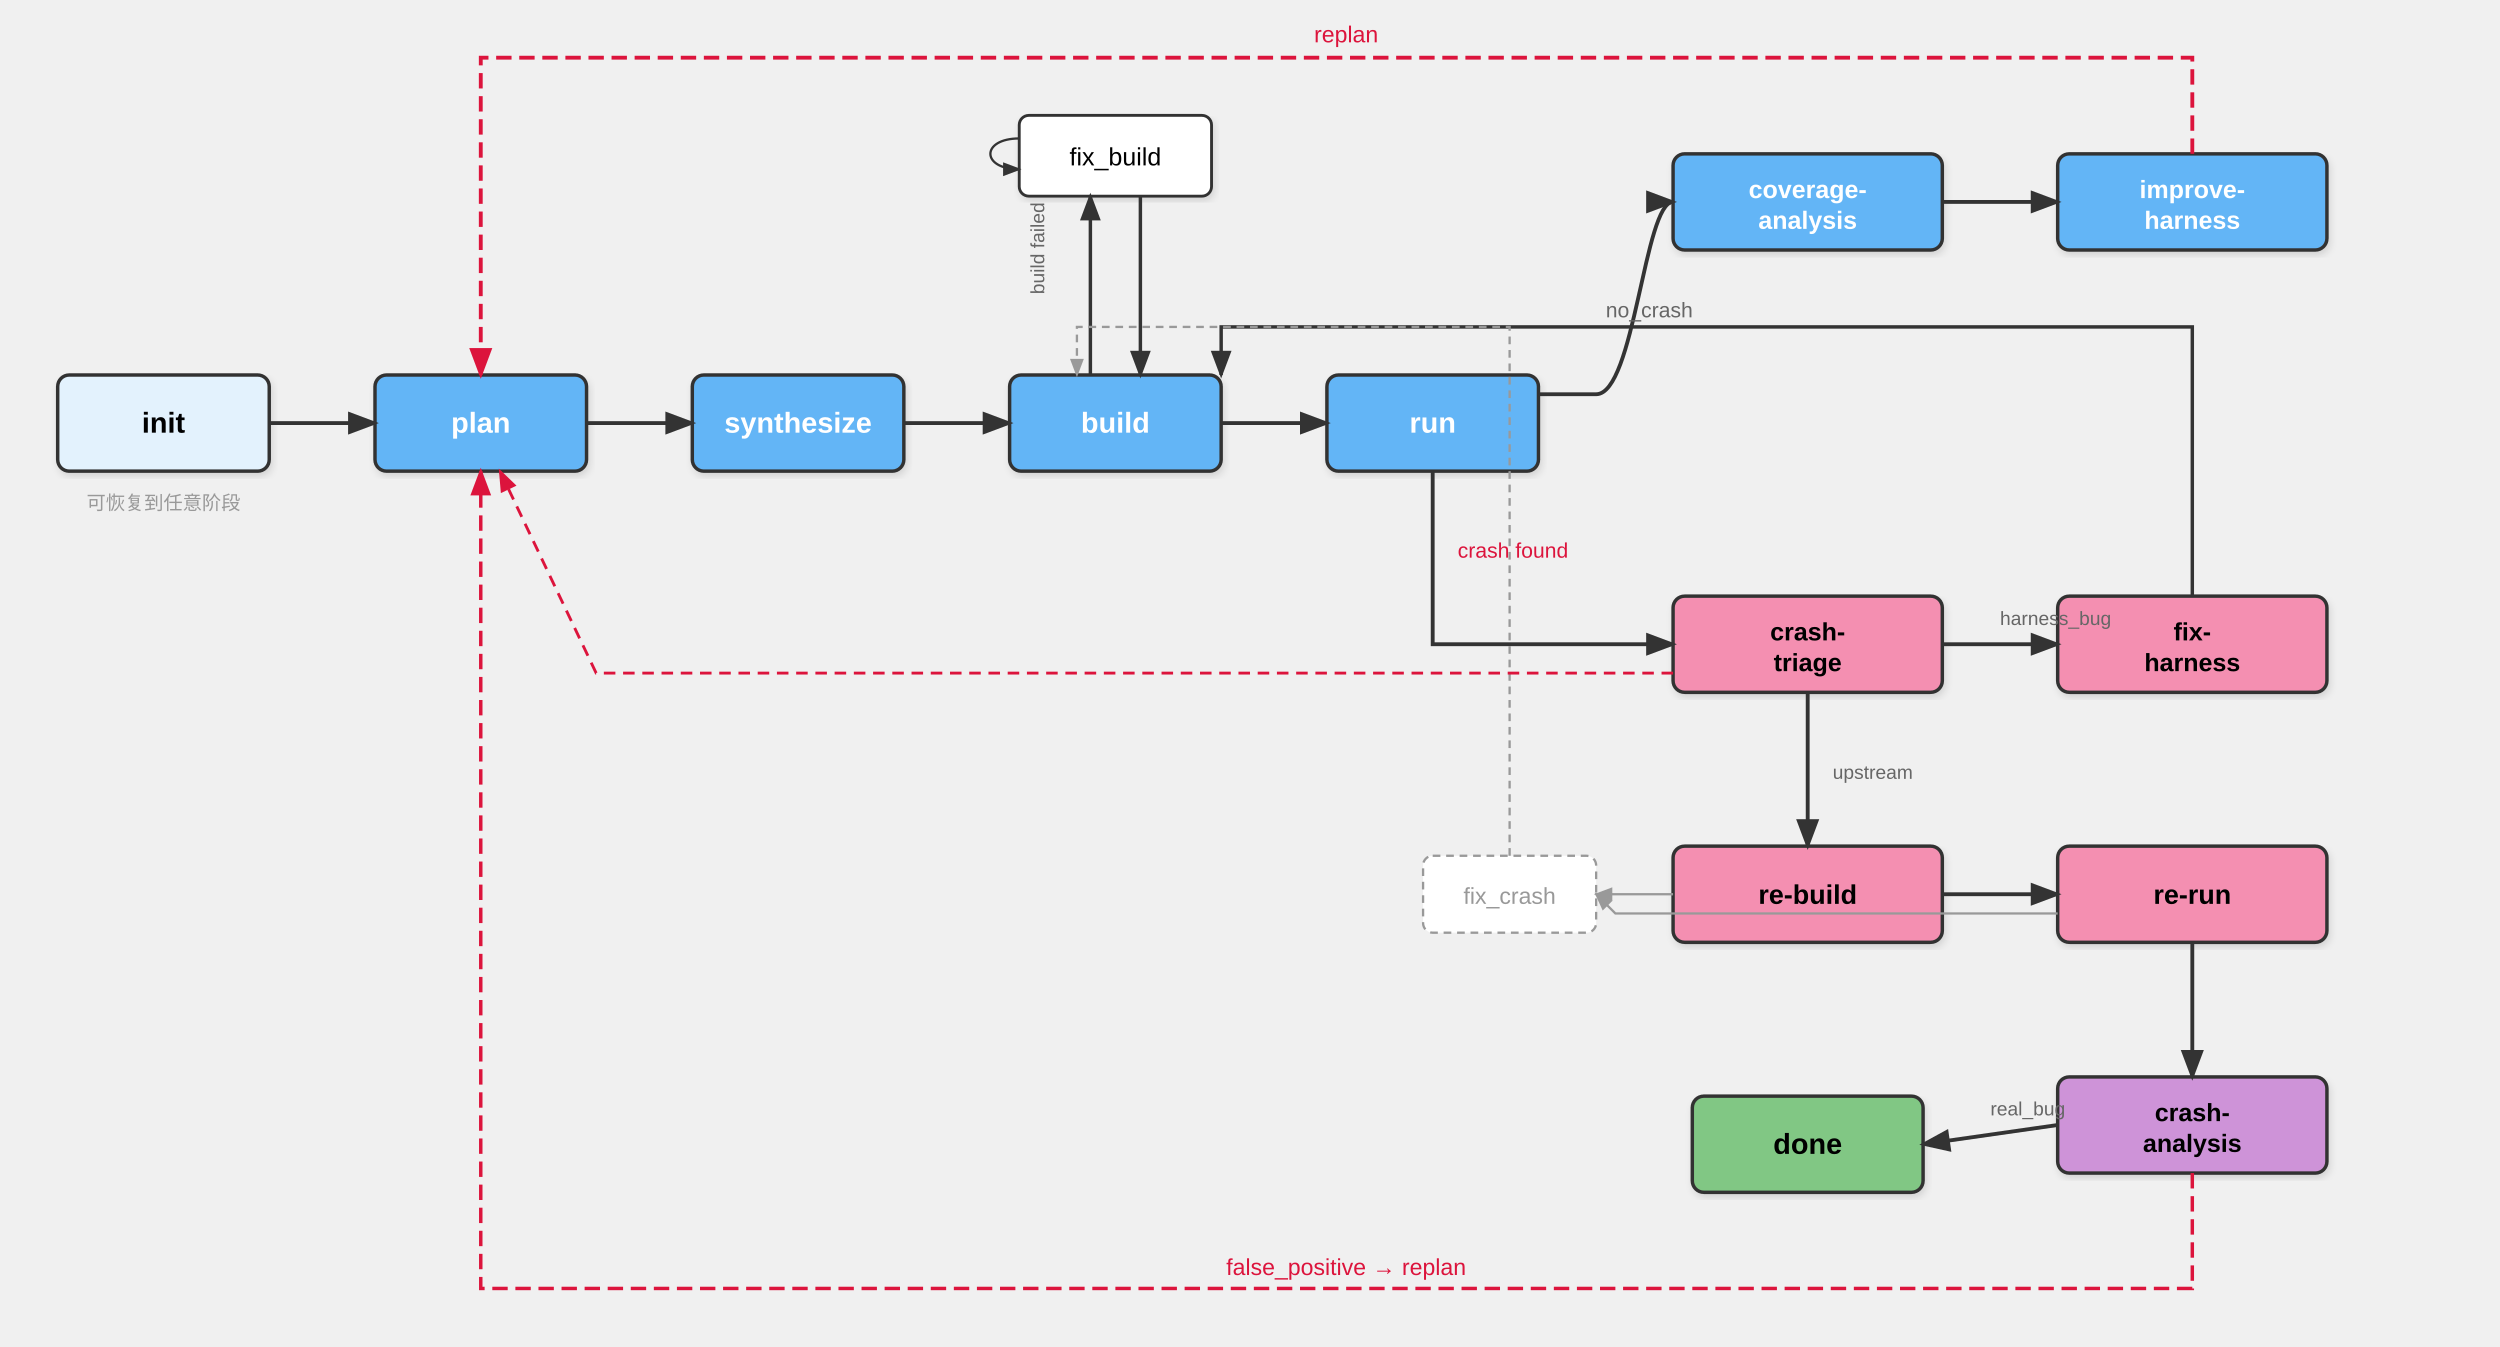
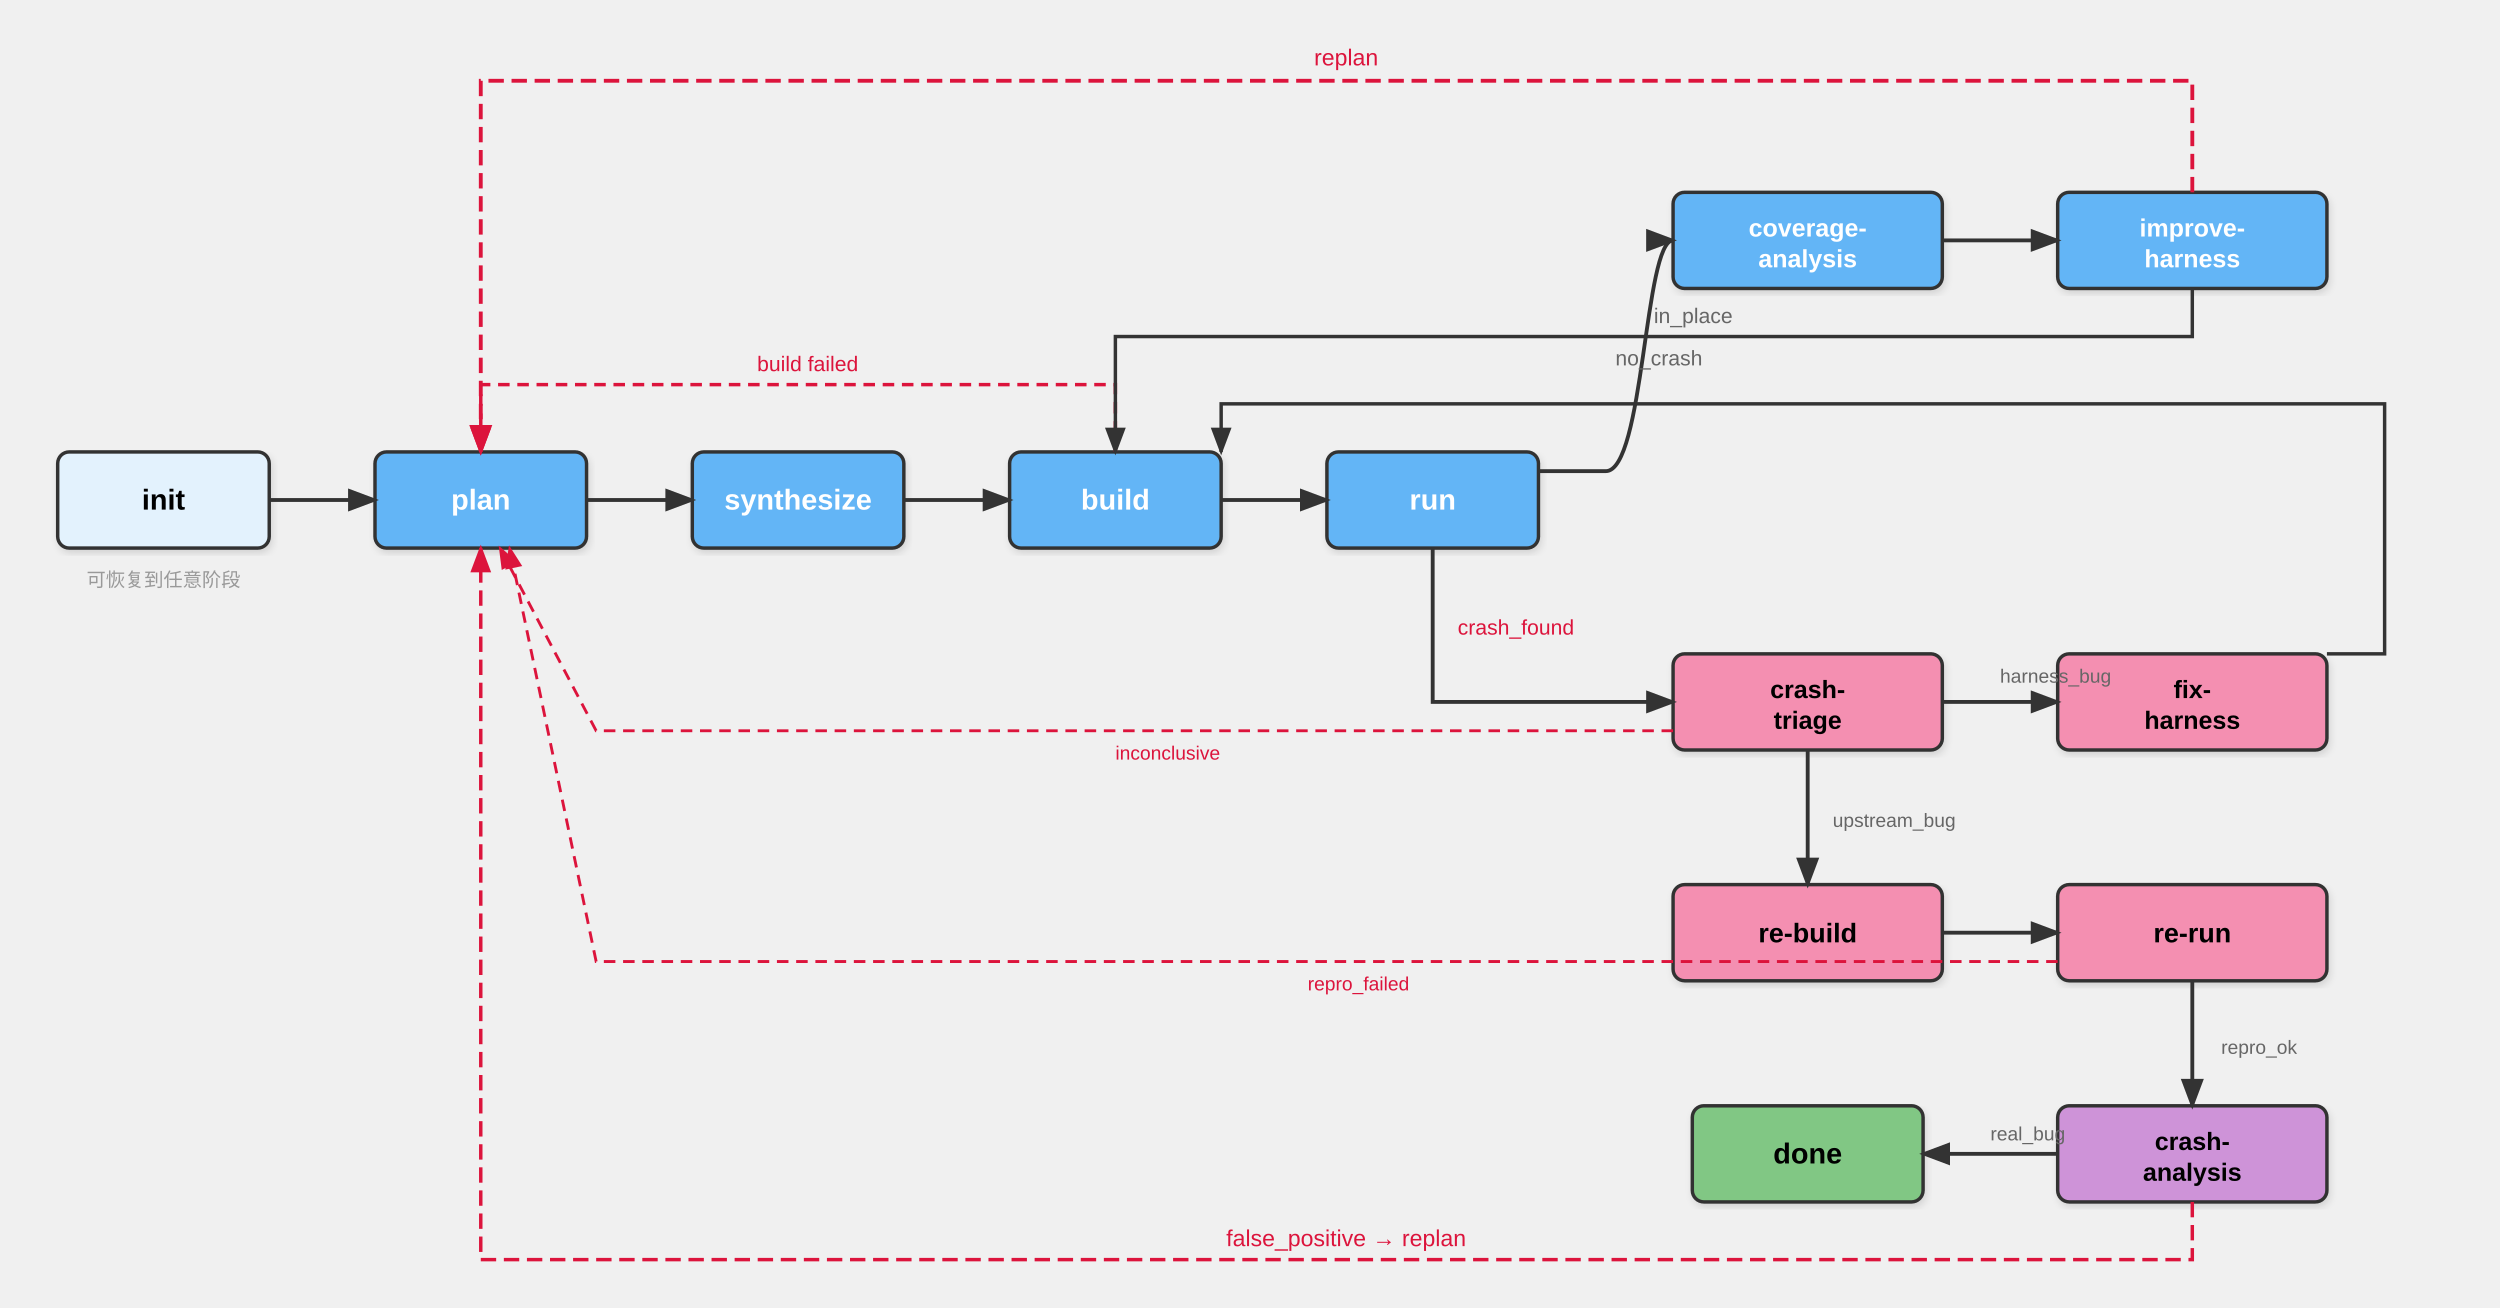
- <svg xmlns="http://www.w3.org/2000/svg" width="1300" height="700" viewBox="0 0 1300 700">
+ <svg xmlns="http://www.w3.org/2000/svg" width="1300" height="680" viewBox="0 0 1300 680">
  <defs>
    <marker id="ah" markerWidth="8" markerHeight="8" refX="7" refY="3" orient="auto">
      <polygon points="0 0, 8 3, 0 6" fill="#333" />
    </marker>
    <marker id="ah-red" markerWidth="8" markerHeight="8" refX="7" refY="3" orient="auto">
      <polygon points="0 0, 8 3, 0 6" fill="#DC143C" />
    </marker>
-     <marker id="ah-gray" markerWidth="8" markerHeight="8" refX="7" refY="3" orient="auto">
-       <polygon points="0 0, 8 3, 0 6" fill="#999" />
-     </marker>
    <filter id="shadow" x="-4%" y="-4%" width="108%" height="112%">
      <feDropShadow dx="1" dy="2" stdDeviation="2" flood-opacity="0.12" />
    </filter>
  </defs>
-   <rect x="30" y="195" width="110" height="50" rx="6" fill="#E3F2FD" stroke="#333" stroke-width="1.8" filter="url(#shadow)" />
-   <text x="85" y="225" font-family="Arial,sans-serif" font-size="15" font-weight="bold" text-anchor="middle">init</text>
-   <rect x="195" y="195" width="110" height="50" rx="6" fill="#64B5F6" stroke="#333" stroke-width="1.8" filter="url(#shadow)" />
-   <text x="250" y="225" font-family="Arial,sans-serif" font-size="15" font-weight="bold" text-anchor="middle" fill="#fff">plan</text>
-   <rect x="360" y="195" width="110" height="50" rx="6" fill="#64B5F6" stroke="#333" stroke-width="1.8" filter="url(#shadow)" />
-   <text x="415" y="225" font-family="Arial,sans-serif" font-size="15" font-weight="bold" text-anchor="middle" fill="#fff">synthesize</text>
-   <rect x="525" y="195" width="110" height="50" rx="6" fill="#64B5F6" stroke="#333" stroke-width="1.8" filter="url(#shadow)" />
-   <text x="580" y="225" font-family="Arial,sans-serif" font-size="15" font-weight="bold" text-anchor="middle" fill="#fff">build</text>
-   <rect x="690" y="195" width="110" height="50" rx="6" fill="#64B5F6" stroke="#333" stroke-width="1.8" filter="url(#shadow)" />
-   <text x="745" y="225" font-family="Arial,sans-serif" font-size="15" font-weight="bold" text-anchor="middle" fill="#fff">run</text>
-   <rect x="530" y="60" width="100" height="42" rx="5" fill="#fff" stroke="#333" stroke-width="1.5" filter="url(#shadow)" />
-   <text x="580" y="86" font-family="Arial,sans-serif" font-size="13" text-anchor="middle">fix_build</text>
-   <rect x="870" y="80" width="140" height="50" rx="6" fill="#64B5F6" stroke="#333" stroke-width="1.8" filter="url(#shadow)" />
-   <text x="940" y="103" font-family="Arial,sans-serif" font-size="13" font-weight="bold" text-anchor="middle" fill="#fff">coverage-</text>
-   <text x="940" y="119" font-family="Arial,sans-serif" font-size="13" font-weight="bold" text-anchor="middle" fill="#fff">analysis</text>
-   <rect x="1070" y="80" width="140" height="50" rx="6" fill="#64B5F6" stroke="#333" stroke-width="1.8" filter="url(#shadow)" />
-   <text x="1140" y="103" font-family="Arial,sans-serif" font-size="13" font-weight="bold" text-anchor="middle" fill="#fff">improve-</text>
-   <text x="1140" y="119" font-family="Arial,sans-serif" font-size="13" font-weight="bold" text-anchor="middle" fill="#fff">harness</text>
-   <rect x="870" y="310" width="140" height="50" rx="6" fill="#F48FB1" stroke="#333" stroke-width="1.8" filter="url(#shadow)" />
-   <text x="940" y="333" font-family="Arial,sans-serif" font-size="13" font-weight="bold" text-anchor="middle">crash-</text>
-   <text x="940" y="349" font-family="Arial,sans-serif" font-size="13" font-weight="bold" text-anchor="middle">triage</text>
-   <rect x="1070" y="310" width="140" height="50" rx="6" fill="#F48FB1" stroke="#333" stroke-width="1.8" filter="url(#shadow)" />
-   <text x="1140" y="333" font-family="Arial,sans-serif" font-size="13" font-weight="bold" text-anchor="middle">fix-</text>
-   <text x="1140" y="349" font-family="Arial,sans-serif" font-size="13" font-weight="bold" text-anchor="middle">harness</text>
-   <rect x="870" y="440" width="140" height="50" rx="6" fill="#F48FB1" stroke="#333" stroke-width="1.8" filter="url(#shadow)" />
-   <text x="940" y="470" font-family="Arial,sans-serif" font-size="14" font-weight="bold" text-anchor="middle">re-build</text>
-   <rect x="1070" y="440" width="140" height="50" rx="6" fill="#F48FB1" stroke="#333" stroke-width="1.8" filter="url(#shadow)" />
-   <text x="1140" y="470" font-family="Arial,sans-serif" font-size="14" font-weight="bold" text-anchor="middle">re-run</text>
-   <rect x="1070" y="560" width="140" height="50" rx="6" fill="#CE93D8" stroke="#333" stroke-width="1.8" filter="url(#shadow)" />
-   <text x="1140" y="583" font-family="Arial,sans-serif" font-size="13" font-weight="bold" text-anchor="middle">crash-</text>
-   <text x="1140" y="599" font-family="Arial,sans-serif" font-size="13" font-weight="bold" text-anchor="middle">analysis</text>
-   <rect x="740" y="445" width="90" height="40" rx="5" fill="#fff" stroke="#999" stroke-width="1.2" stroke-dasharray="4,3" />
-   <text x="785" y="470" font-family="Arial,sans-serif" font-size="12" text-anchor="middle" fill="#999">fix_crash</text>
-   <rect x="880" y="570" width="120" height="50" rx="6" fill="#81C784" stroke="#333" stroke-width="1.8" filter="url(#shadow)" />
-   <text x="940" y="600" font-family="Arial,sans-serif" font-size="15" font-weight="bold" text-anchor="middle">done</text>
-   <line x1="140" y1="220" x2="195" y2="220" stroke="#333" stroke-width="2" marker-end="url(#ah)" />
-   <line x1="305" y1="220" x2="360" y2="220" stroke="#333" stroke-width="2" marker-end="url(#ah)" />
-   <line x1="470" y1="220" x2="525" y2="220" stroke="#333" stroke-width="2" marker-end="url(#ah)" />
-   <line x1="635" y1="220" x2="690" y2="220" stroke="#333" stroke-width="2" marker-end="url(#ah)" />
-   <line x1="567" y1="195" x2="567" y2="102" stroke="#333" stroke-width="1.8" marker-end="url(#ah)" />
-   <text x="543" y="153" font-family="Arial,sans-serif" font-size="10" fill="#666" transform="rotate(-90,543,153)">build failed</text>
-   <line x1="593" y1="102" x2="593" y2="195" stroke="#333" stroke-width="1.8" marker-end="url(#ah)" />
-   <path d="M 530 72 C 510 72 510 88 530 88" fill="none" stroke="#333" stroke-width="1.2" marker-end="url(#ah)" />
-   <path d="M 800 205 L 830 205 C 850 205 855 105 870 105" fill="none" stroke="#333" stroke-width="2" marker-end="url(#ah)" />
-   <text x="835" y="165" font-family="Arial,sans-serif" font-size="11" fill="#666">no_crash</text>
-   <line x1="1010" y1="105" x2="1070" y2="105" stroke="#333" stroke-width="2" marker-end="url(#ah)" />
-   <path d="M 1140 80 L 1140 30 L 250 30 L 250 195" fill="none" stroke="#DC143C" stroke-width="2" stroke-dasharray="8,4" marker-end="url(#ah-red)" />
-   <text x="700" y="22" font-family="Arial,sans-serif" font-size="12" fill="#DC143C" text-anchor="middle">replan</text>
-   <path d="M 745 245 L 745 335 L 870 335" fill="none" stroke="#333" stroke-width="2" marker-end="url(#ah)" />
-   <text x="758" y="290" font-family="Arial,sans-serif" font-size="11" fill="#DC143C">crash found</text>
-   <line x1="1010" y1="335" x2="1070" y2="335" stroke="#333" stroke-width="2" marker-end="url(#ah)" />
-   <text x="1040" y="325" font-family="Arial,sans-serif" font-size="10" fill="#666">harness_bug</text>
-   <path d="M 1140 310 L 1140 170 L 635 170 L 635 195" fill="none" stroke="#333" stroke-width="1.8" marker-end="url(#ah)" />
-   <line x1="940" y1="360" x2="940" y2="440" stroke="#333" stroke-width="2" marker-end="url(#ah)" />
-   <text x="953" y="405" font-family="Arial,sans-serif" font-size="10" fill="#666">upstream</text>
-   <line x1="1010" y1="465" x2="1070" y2="465" stroke="#333" stroke-width="2" marker-end="url(#ah)" />
-   <line x1="1140" y1="490" x2="1140" y2="560" stroke="#333" stroke-width="2" marker-end="url(#ah)" />
-   <line x1="1070" y1="585" x2="1000" y2="595" stroke="#333" stroke-width="2" marker-end="url(#ah)" />
-   <text x="1035" y="580" font-family="Arial,sans-serif" font-size="10" fill="#666">real_bug</text>
-   <path d="M 1140 610 L 1140 670 L 250 670 L 250 245" fill="none" stroke="#DC143C" stroke-width="1.8" stroke-dasharray="8,4" marker-end="url(#ah-red)" />
-   <text x="700" y="663" font-family="Arial,sans-serif" font-size="12" fill="#DC143C" text-anchor="middle">false_positive → replan</text>
-   <path d="M 870 465 L 830 465" fill="none" stroke="#999" stroke-width="1.2" marker-end="url(#ah-gray)" />
-   <path d="M 1070 475 L 840 475 L 830 465" fill="none" stroke="#999" stroke-width="1.2" marker-end="url(#ah-gray)" />
-   <path d="M 785 445 L 785 170 L 560 170 L 560 195" fill="none" stroke="#999" stroke-width="1.2" stroke-dasharray="4,3" marker-end="url(#ah-gray)" />
-   <path d="M 870 350 L 310 350 L 260 245" fill="none" stroke="#DC143C" stroke-width="1.5" stroke-dasharray="6,4" marker-end="url(#ah-red)" />
-   <text x="85" y="265" font-family="Arial,sans-serif" font-size="10" fill="#999" text-anchor="middle">可恢复到任意阶段</text>
+   <rect x="30" y="235" width="110" height="50" rx="6" fill="#E3F2FD" stroke="#333" stroke-width="1.8" filter="url(#shadow)" />
+   <text x="85" y="265" font-family="Arial,sans-serif" font-size="15" font-weight="bold" text-anchor="middle">init</text>
+   <rect x="195" y="235" width="110" height="50" rx="6" fill="#64B5F6" stroke="#333" stroke-width="1.8" filter="url(#shadow)" />
+   <text x="250" y="265" font-family="Arial,sans-serif" font-size="15" font-weight="bold" text-anchor="middle" fill="#fff">plan</text>
+   <rect x="360" y="235" width="110" height="50" rx="6" fill="#64B5F6" stroke="#333" stroke-width="1.8" filter="url(#shadow)" />
+   <text x="415" y="265" font-family="Arial,sans-serif" font-size="15" font-weight="bold" text-anchor="middle" fill="#fff">synthesize</text>
+   <rect x="525" y="235" width="110" height="50" rx="6" fill="#64B5F6" stroke="#333" stroke-width="1.8" filter="url(#shadow)" />
+   <text x="580" y="265" font-family="Arial,sans-serif" font-size="15" font-weight="bold" text-anchor="middle" fill="#fff">build</text>
+   <rect x="690" y="235" width="110" height="50" rx="6" fill="#64B5F6" stroke="#333" stroke-width="1.8" filter="url(#shadow)" />
+   <text x="745" y="265" font-family="Arial,sans-serif" font-size="15" font-weight="bold" text-anchor="middle" fill="#fff">run</text>
+   <rect x="870" y="100" width="140" height="50" rx="6" fill="#64B5F6" stroke="#333" stroke-width="1.8" filter="url(#shadow)" />
+   <text x="940" y="123" font-family="Arial,sans-serif" font-size="13" font-weight="bold" text-anchor="middle" fill="#fff">coverage-</text>
+   <text x="940" y="139" font-family="Arial,sans-serif" font-size="13" font-weight="bold" text-anchor="middle" fill="#fff">analysis</text>
+   <rect x="1070" y="100" width="140" height="50" rx="6" fill="#64B5F6" stroke="#333" stroke-width="1.8" filter="url(#shadow)" />
+   <text x="1140" y="123" font-family="Arial,sans-serif" font-size="13" font-weight="bold" text-anchor="middle" fill="#fff">improve-</text>
+   <text x="1140" y="139" font-family="Arial,sans-serif" font-size="13" font-weight="bold" text-anchor="middle" fill="#fff">harness</text>
+   <rect x="870" y="340" width="140" height="50" rx="6" fill="#F48FB1" stroke="#333" stroke-width="1.8" filter="url(#shadow)" />
+   <text x="940" y="363" font-family="Arial,sans-serif" font-size="13" font-weight="bold" text-anchor="middle">crash-</text>
+   <text x="940" y="379" font-family="Arial,sans-serif" font-size="13" font-weight="bold" text-anchor="middle">triage</text>
+   <rect x="1070" y="340" width="140" height="50" rx="6" fill="#F48FB1" stroke="#333" stroke-width="1.8" filter="url(#shadow)" />
+   <text x="1140" y="363" font-family="Arial,sans-serif" font-size="13" font-weight="bold" text-anchor="middle">fix-</text>
+   <text x="1140" y="379" font-family="Arial,sans-serif" font-size="13" font-weight="bold" text-anchor="middle">harness</text>
+   <rect x="870" y="460" width="140" height="50" rx="6" fill="#F48FB1" stroke="#333" stroke-width="1.8" filter="url(#shadow)" />
+   <text x="940" y="490" font-family="Arial,sans-serif" font-size="14" font-weight="bold" text-anchor="middle">re-build</text>
+   <rect x="1070" y="460" width="140" height="50" rx="6" fill="#F48FB1" stroke="#333" stroke-width="1.8" filter="url(#shadow)" />
+   <text x="1140" y="490" font-family="Arial,sans-serif" font-size="14" font-weight="bold" text-anchor="middle">re-run</text>
+   <rect x="1070" y="575" width="140" height="50" rx="6" fill="#CE93D8" stroke="#333" stroke-width="1.8" filter="url(#shadow)" />
+   <text x="1140" y="598" font-family="Arial,sans-serif" font-size="13" font-weight="bold" text-anchor="middle">crash-</text>
+   <text x="1140" y="614" font-family="Arial,sans-serif" font-size="13" font-weight="bold" text-anchor="middle">analysis</text>
+   <rect x="880" y="575" width="120" height="50" rx="6" fill="#81C784" stroke="#333" stroke-width="1.8" filter="url(#shadow)" />
+   <text x="940" y="605" font-family="Arial,sans-serif" font-size="15" font-weight="bold" text-anchor="middle">done</text>
+   <line x1="140" y1="260" x2="195" y2="260" stroke="#333" stroke-width="2" marker-end="url(#ah)" />
+   <line x1="305" y1="260" x2="360" y2="260" stroke="#333" stroke-width="2" marker-end="url(#ah)" />
+   <line x1="470" y1="260" x2="525" y2="260" stroke="#333" stroke-width="2" marker-end="url(#ah)" />
+   <line x1="635" y1="260" x2="690" y2="260" stroke="#333" stroke-width="2" marker-end="url(#ah)" />
+   <path d="M 580 235 L 580 200 L 250 200 L 250 235" fill="none" stroke="#DC143C" stroke-width="1.8" stroke-dasharray="6,4" marker-end="url(#ah-red)" />
+   <text x="420" y="193" font-family="Arial,sans-serif" font-size="11" fill="#DC143C" text-anchor="middle">build failed</text>
+   <path d="M 800 245 L 835 245 C 855 245 855 125 870 125" fill="none" stroke="#333" stroke-width="2" marker-end="url(#ah)" />
+   <text x="840" y="190" font-family="Arial,sans-serif" font-size="11" fill="#666">no_crash</text>
+   <line x1="1010" y1="125" x2="1070" y2="125" stroke="#333" stroke-width="2" marker-end="url(#ah)" />
+   <path d="M 1140 150 L 1140 175 L 580 175 L 580 235" fill="none" stroke="#333" stroke-width="1.8" marker-end="url(#ah)" />
+   <text x="860" y="168" font-family="Arial,sans-serif" font-size="11" fill="#666">in_place</text>
+   <path d="M 1140 100 L 1140 42 L 250 42 L 250 235" fill="none" stroke="#DC143C" stroke-width="2" stroke-dasharray="8,4" marker-end="url(#ah-red)" />
+   <text x="700" y="34" font-family="Arial,sans-serif" font-size="12" fill="#DC143C" text-anchor="middle">replan</text>
+   <path d="M 745 285 L 745 365 L 870 365" fill="none" stroke="#333" stroke-width="2" marker-end="url(#ah)" />
+   <text x="758" y="330" font-family="Arial,sans-serif" font-size="11" fill="#DC143C">crash_found</text>
+   <line x1="1010" y1="365" x2="1070" y2="365" stroke="#333" stroke-width="2" marker-end="url(#ah)" />
+   <text x="1040" y="355" font-family="Arial,sans-serif" font-size="10" fill="#666">harness_bug</text>
+   <path d="M 1210 340 L 1240 340 L 1240 210 L 635 210 L 635 235" fill="none" stroke="#333" stroke-width="1.8" marker-end="url(#ah)" />
+   <line x1="940" y1="390" x2="940" y2="460" stroke="#333" stroke-width="2" marker-end="url(#ah)" />
+   <text x="953" y="430" font-family="Arial,sans-serif" font-size="10" fill="#666">upstream_bug</text>
+   <path d="M 870 380 L 310 380 L 260 285" fill="none" stroke="#DC143C" stroke-width="1.5" stroke-dasharray="6,4" marker-end="url(#ah-red)" />
+   <text x="580" y="395" font-family="Arial,sans-serif" font-size="10" fill="#DC143C">inconclusive</text>
+   <line x1="1010" y1="485" x2="1070" y2="485" stroke="#333" stroke-width="2" marker-end="url(#ah)" />
+   <line x1="1140" y1="510" x2="1140" y2="575" stroke="#333" stroke-width="2" marker-end="url(#ah)" />
+   <text x="1155" y="548" font-family="Arial,sans-serif" font-size="10" fill="#666">repro_ok</text>
+   <line x1="1070" y1="600" x2="1000" y2="600" stroke="#333" stroke-width="2" marker-end="url(#ah)" />
+   <text x="1035" y="593" font-family="Arial,sans-serif" font-size="10" fill="#666">real_bug</text>
+   <path d="M 1140 625 L 1140 655 L 250 655 L 250 285" fill="none" stroke="#DC143C" stroke-width="1.8" stroke-dasharray="8,4" marker-end="url(#ah-red)" />
+   <text x="700" y="648" font-family="Arial,sans-serif" font-size="12" fill="#DC143C" text-anchor="middle">false_positive → replan</text>
+   <path d="M 1070 500 L 310 500 L 265 285" fill="none" stroke="#DC143C" stroke-width="1.5" stroke-dasharray="6,4" marker-end="url(#ah-red)" />
+   <text x="680" y="515" font-family="Arial,sans-serif" font-size="10" fill="#DC143C">repro_failed</text>
+   <text x="85" y="305" font-family="Arial,sans-serif" font-size="10" fill="#999" text-anchor="middle">可恢复到任意阶段</text>
</svg>
